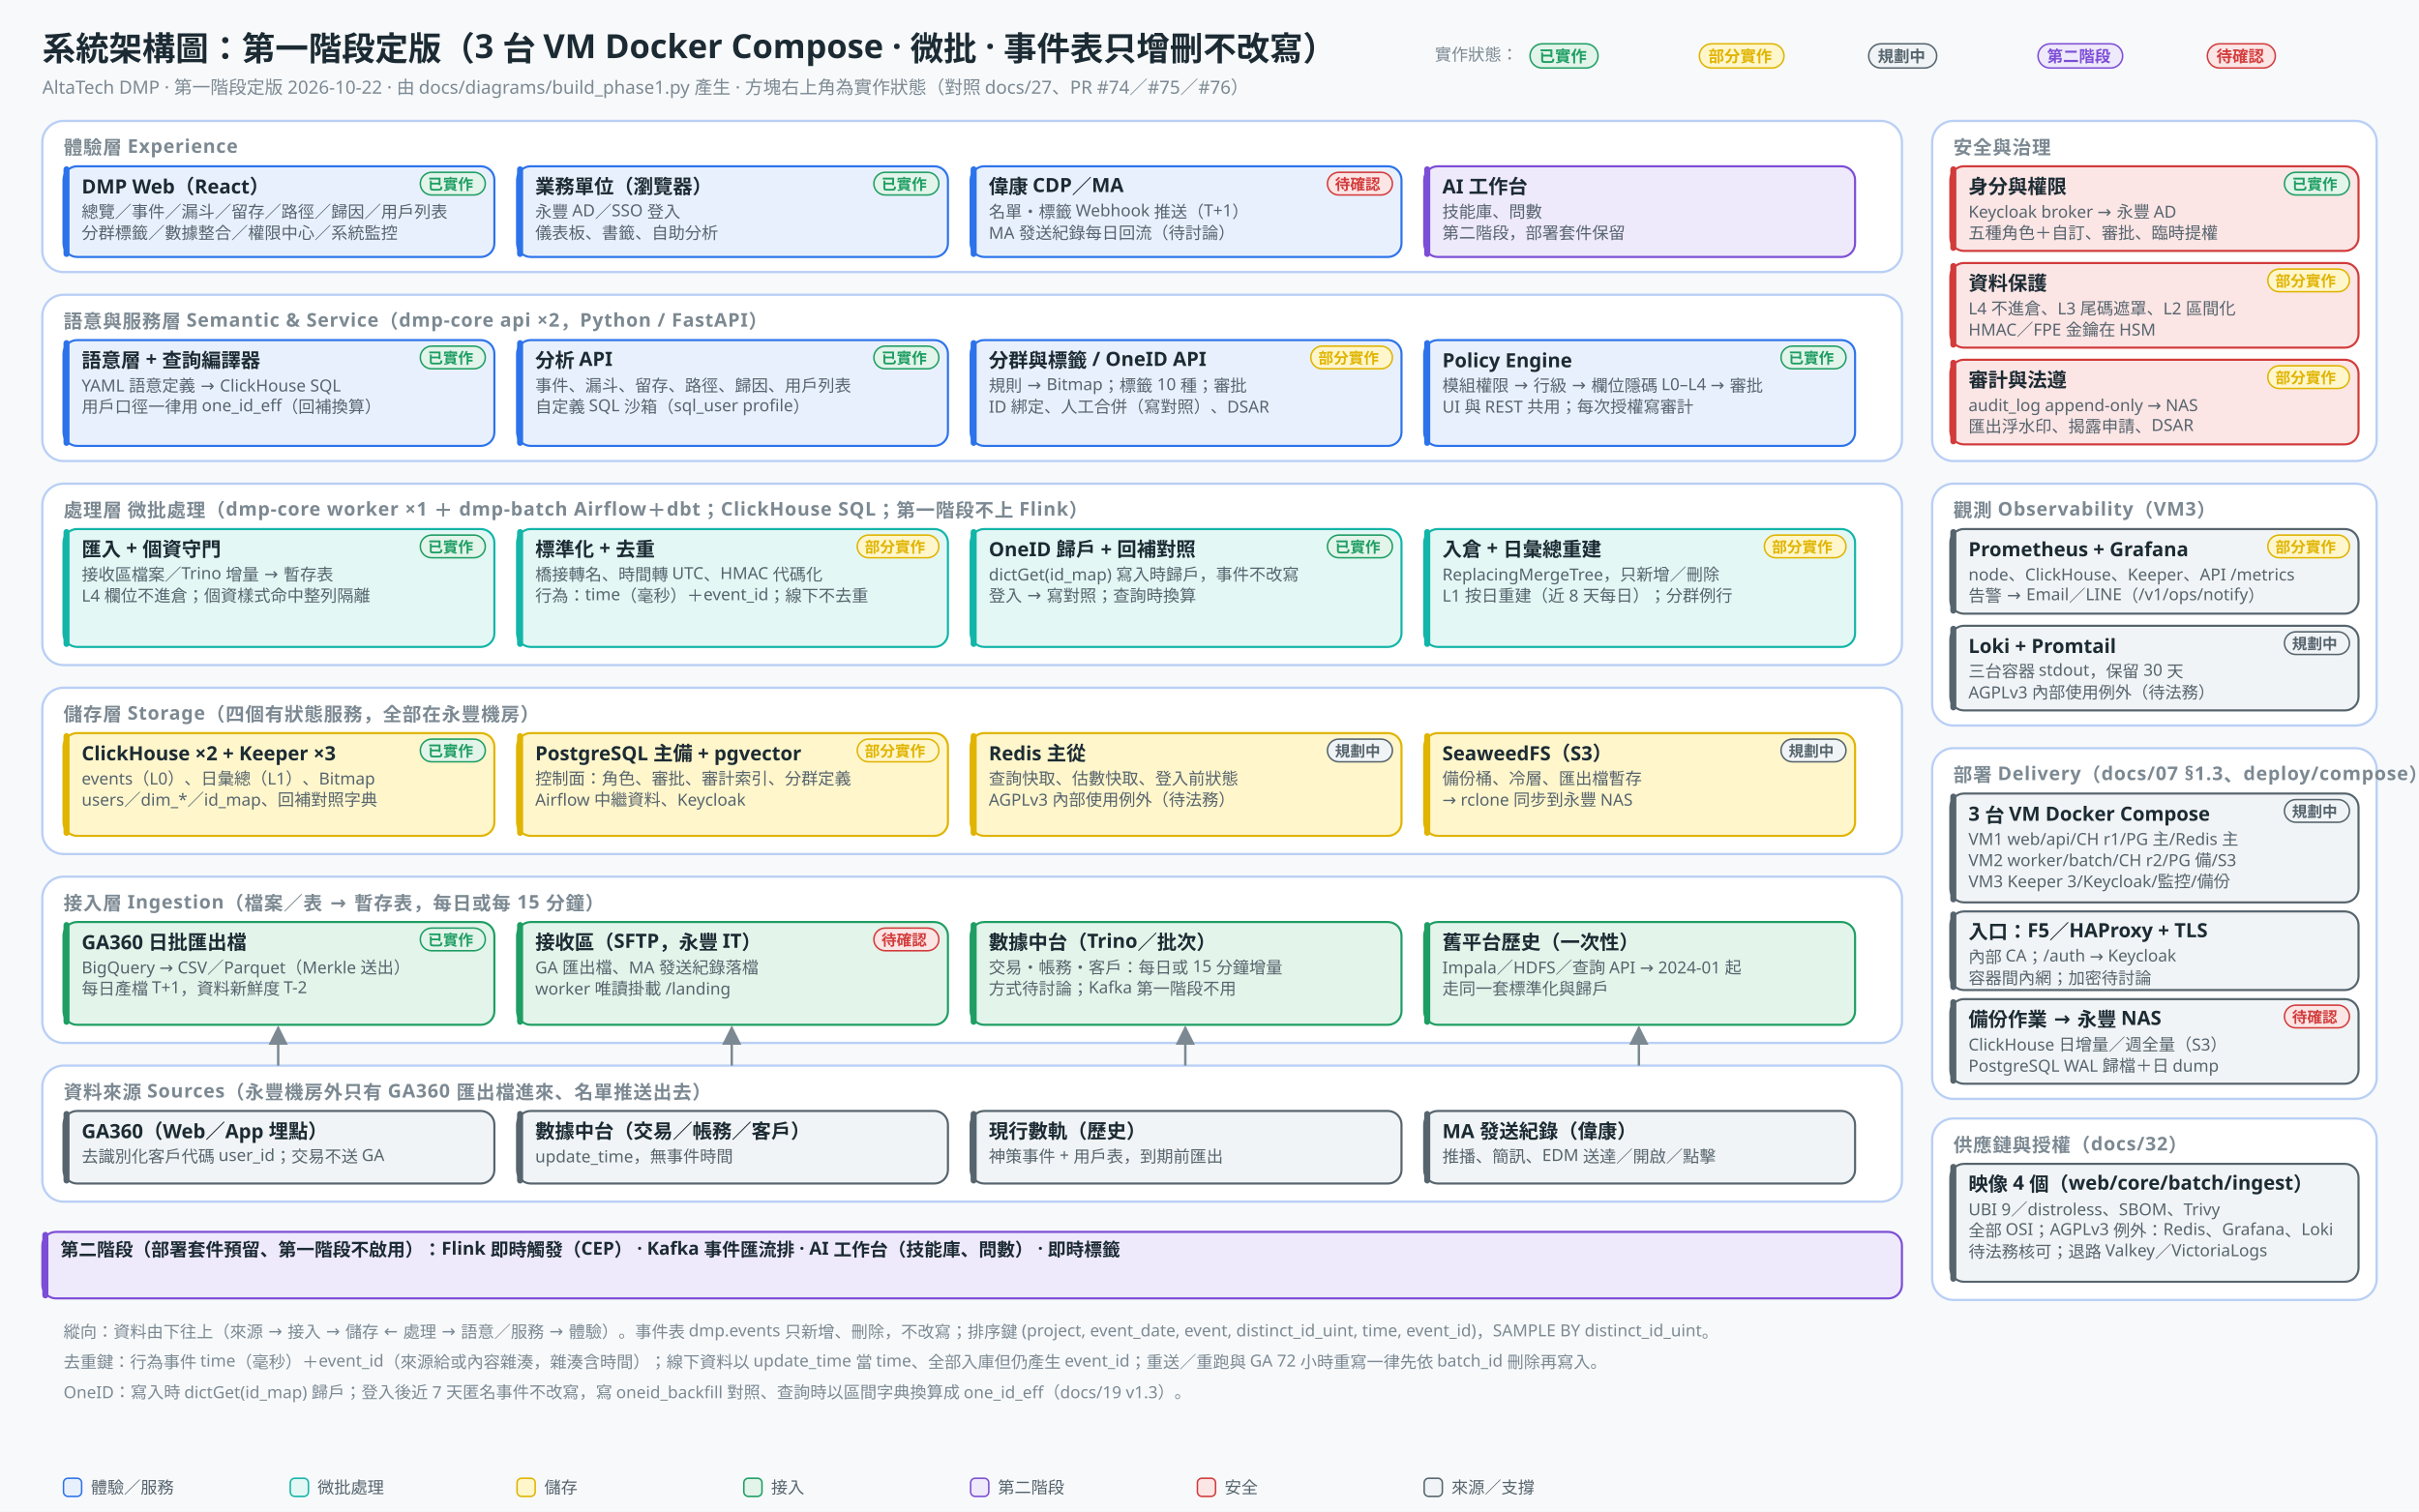
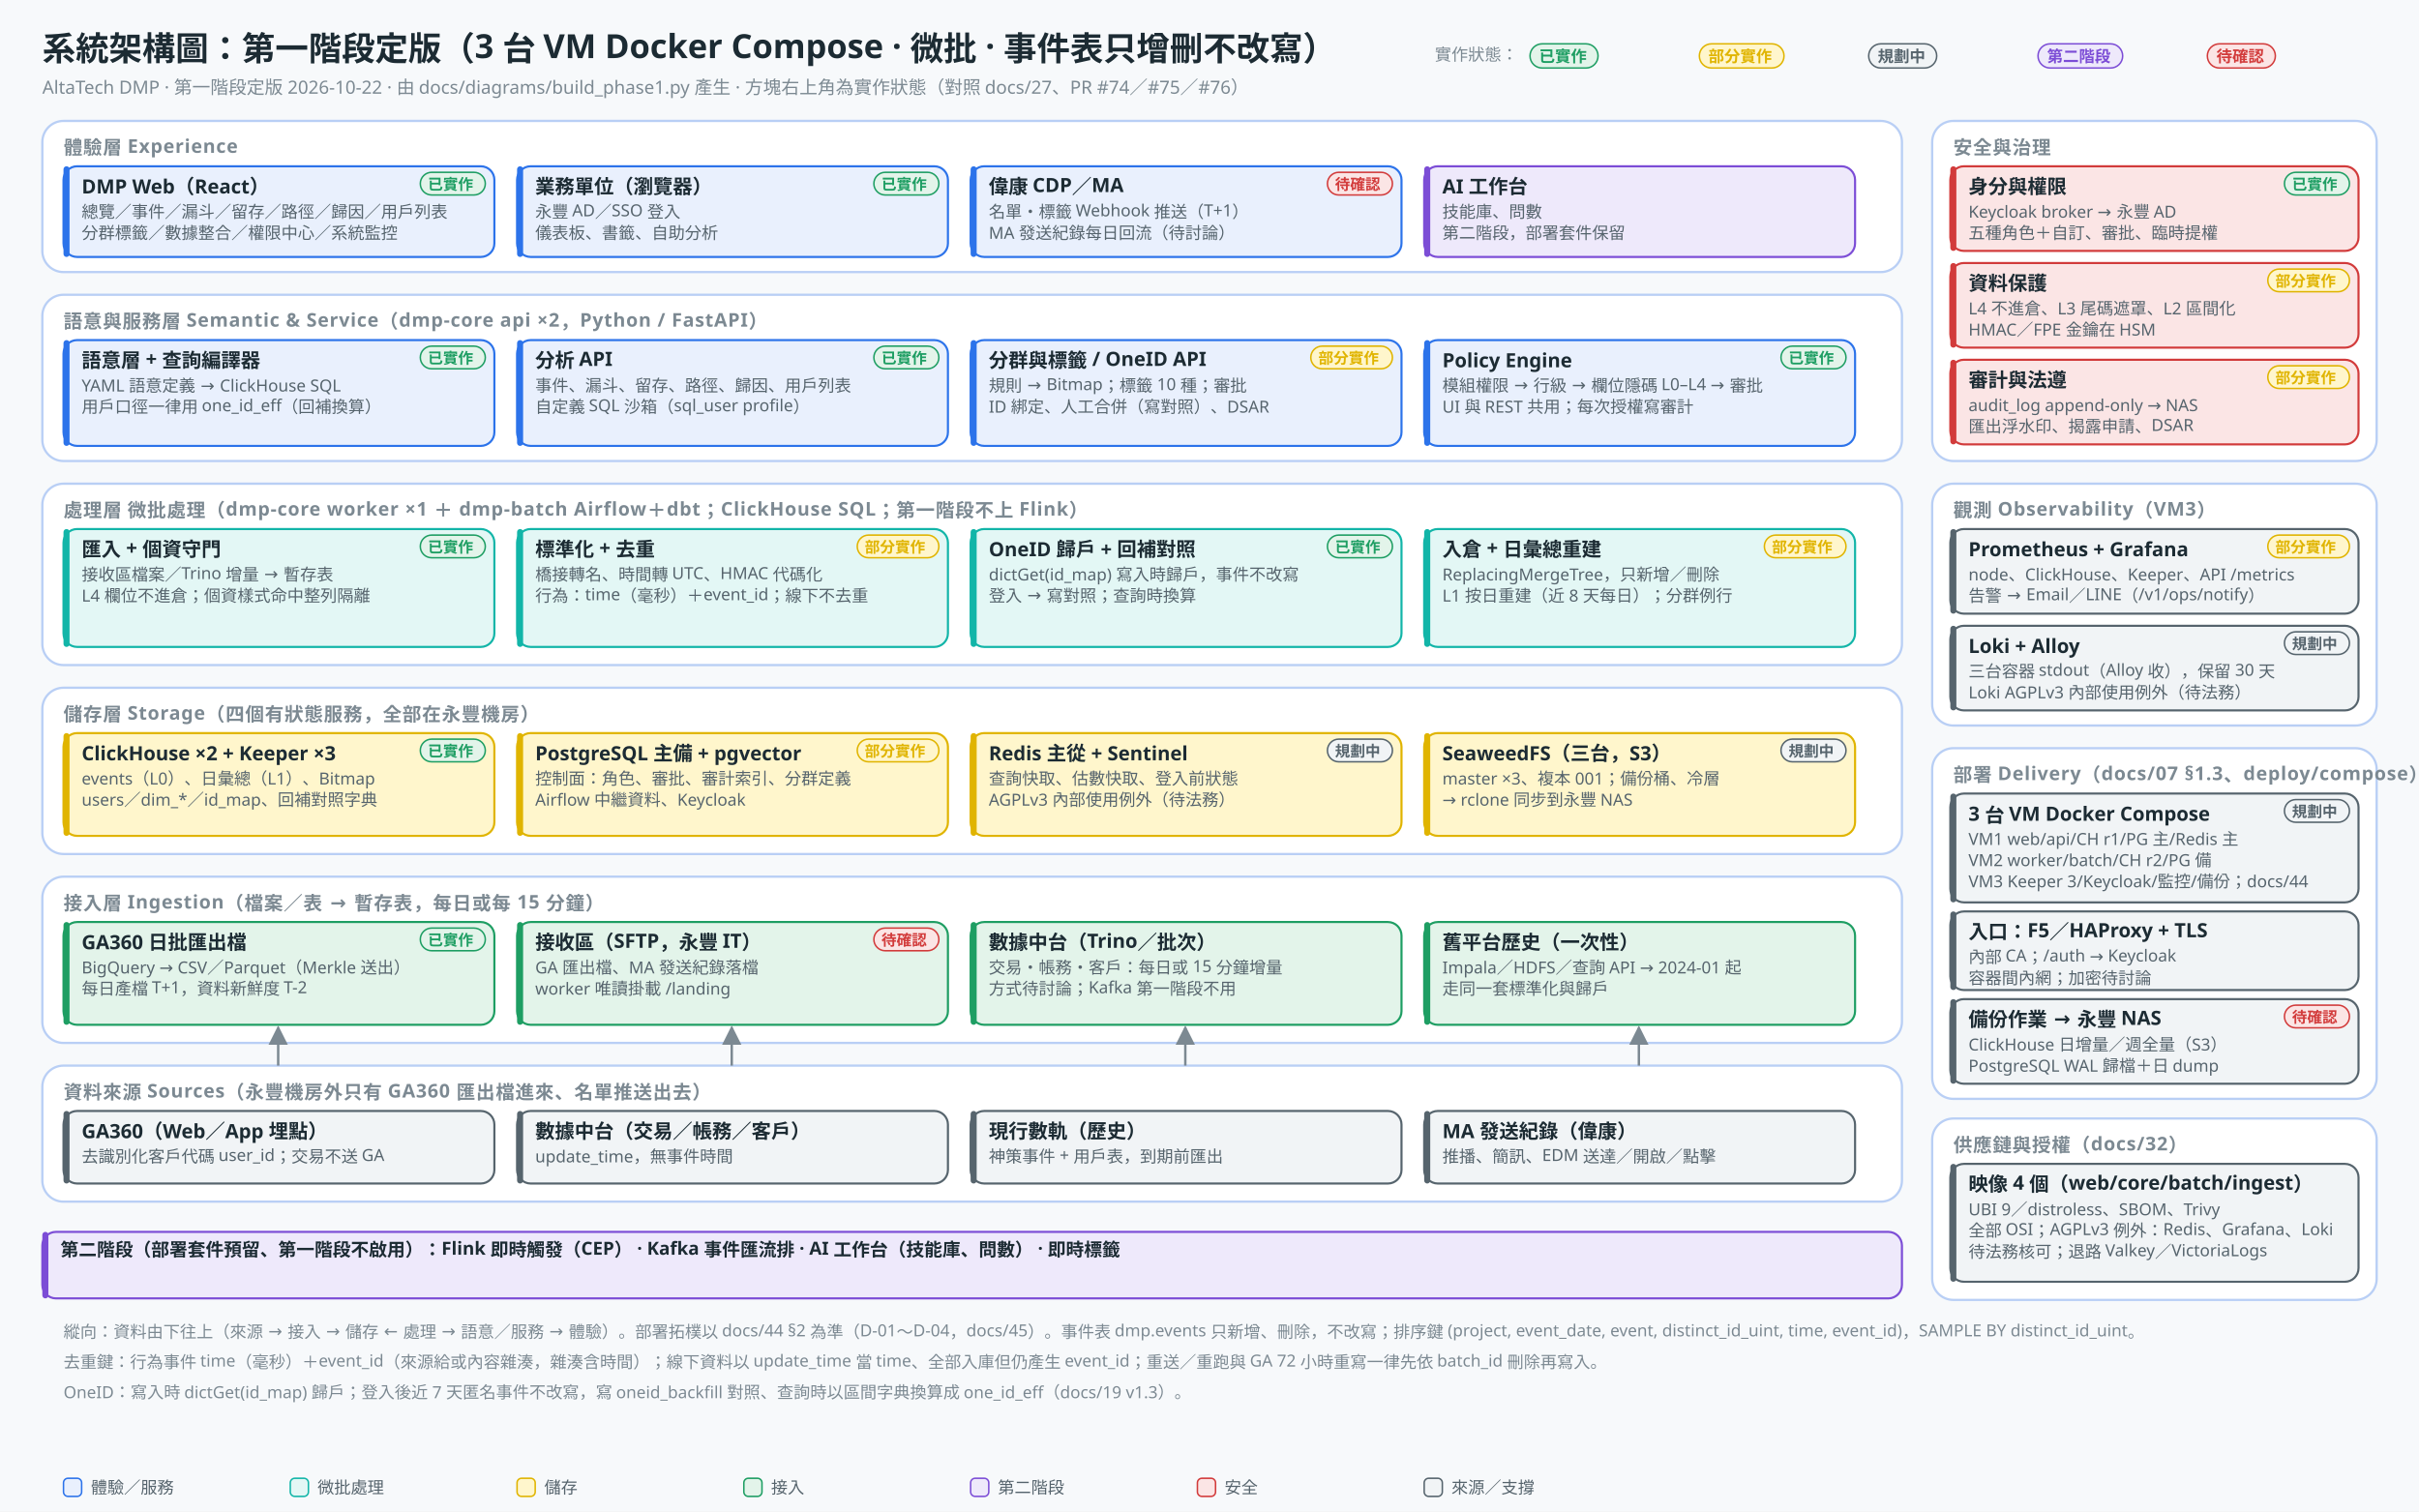
<svg xmlns="http://www.w3.org/2000/svg" viewBox="0 0 1600 1000" width="1600" height="1000">
  <defs>
    <marker id="ah" markerWidth="8" markerHeight="8" refX="7" refY="4" orient="auto">
      <path d="M0,0 L8,4 L0,8 z" fill="#7C8992" />
    </marker>
  </defs>
  <rect width="1600" height="1000" fill="#F7F9FB" />
  <text x="28" y="40" font-family="'Plus Jakarta Sans','Noto Sans TC','PingFang TC','Microsoft JhengHei',sans-serif" font-size="22" font-weight="800" fill="#1C2B33">系統架構圖：第一階段定版（3 台 VM Docker Compose · 微批 · 事件表只增刪不改寫）</text>
  <text x="1004" y="40" font-family="'Plus Jakarta Sans','Noto Sans TC','PingFang TC','Microsoft JhengHei',sans-serif" font-size="11" fill="#7C8992" text-anchor="end">實作狀態：</text>
  <rect x="1012" y="29" width="45" height="16" rx="8" fill="#E3F4EA" stroke="#1E9E63" />
  <text x="1018" y="41" font-family="'Plus Jakarta Sans','Noto Sans TC','PingFang TC','Microsoft JhengHei',sans-serif" font-size="10.5" font-weight="700" fill="#1E9E63">已實作</text>
  <rect x="1124" y="29" width="56" height="16" rx="8" fill="#FFF6CC" stroke="#E0B400" />
  <text x="1130" y="41" font-family="'Plus Jakarta Sans','Noto Sans TC','PingFang TC','Microsoft JhengHei',sans-serif" font-size="10.5" font-weight="700" fill="#E0B400">部分實作</text>
  <rect x="1236" y="29" width="45" height="16" rx="8" fill="#F1F4F6" stroke="#56646D" />
  <text x="1242" y="41" font-family="'Plus Jakarta Sans','Noto Sans TC','PingFang TC','Microsoft JhengHei',sans-serif" font-size="10.5" font-weight="700" fill="#56646D">規劃中</text>
  <rect x="1348" y="29" width="56" height="16" rx="8" fill="#EEE9FB" stroke="#7C4DD6" />
  <text x="1354" y="41" font-family="'Plus Jakarta Sans','Noto Sans TC','PingFang TC','Microsoft JhengHei',sans-serif" font-size="10.5" font-weight="700" fill="#7C4DD6">第二階段</text>
  <rect x="1460" y="29" width="45" height="16" rx="8" fill="#FBE5E5" stroke="#D23B3B" />
  <text x="1466" y="41" font-family="'Plus Jakarta Sans','Noto Sans TC','PingFang TC','Microsoft JhengHei',sans-serif" font-size="10.5" font-weight="700" fill="#D23B3B">待確認</text>
  <text x="28" y="62" font-family="'Plus Jakarta Sans','Noto Sans TC','PingFang TC','Microsoft JhengHei',sans-serif" font-size="12" fill="#7C8992">AltaTech DMP · 第一階段定版 2026-10-22 · 由 docs/diagrams/build_phase1.py 產生 · 方塊右上角為實作狀態（對照 docs/27、PR #74／#75／#76）</text>
  <rect x="28" y="80" width="1230" height="100" rx="14" fill="#FFFFFF" stroke="#B9CFF5" stroke-width="1.5" />
  <text x="42" y="102" font-family="'Plus Jakarta Sans','Noto Sans TC','PingFang TC','Microsoft JhengHei',sans-serif" font-size="12.5" font-weight="800" fill="#7C8992" letter-spacing=".5">體驗層  Experience</text>
  <rect x="42" y="110" width="285" height="60" rx="9" fill="#E9F0FD" stroke="#2C73EA" stroke-width="1.4" />
  <rect x="42" y="110" width="4" height="60" rx="2" fill="#2C73EA" />
  <text x="54" y="128" font-family="'Plus Jakarta Sans','Noto Sans TC','PingFang TC','Microsoft JhengHei',sans-serif" font-size="13" font-weight="700" fill="#1C2B33">DMP Web（React）</text>
  <text x="54" y="144" font-family="'Plus Jakarta Sans','Noto Sans TC','PingFang TC','Microsoft JhengHei',sans-serif" font-size="11" fill="#56646D">總覽／事件／漏斗／留存／路徑／歸因／用戶列表</text>
  <text x="54" y="158" font-family="'Plus Jakarta Sans','Noto Sans TC','PingFang TC','Microsoft JhengHei',sans-serif" font-size="11" fill="#56646D">分群標籤／數據整合／權限中心／系統監控</text>
  <rect x="278" y="114" width="43" height="15" rx="7.5" fill="#E3F4EA" stroke="#1E9E63" stroke-width="1" />
  <text x="283" y="125.5" font-family="'Plus Jakarta Sans','Noto Sans TC','PingFang TC','Microsoft JhengHei',sans-serif" font-size="10" font-weight="700" fill="#1E9E63">已實作</text>
  <rect x="342" y="110" width="285" height="60" rx="9" fill="#E9F0FD" stroke="#2C73EA" stroke-width="1.4" />
  <rect x="342" y="110" width="4" height="60" rx="2" fill="#2C73EA" />
  <text x="354" y="128" font-family="'Plus Jakarta Sans','Noto Sans TC','PingFang TC','Microsoft JhengHei',sans-serif" font-size="13" font-weight="700" fill="#1C2B33">業務單位（瀏覽器）</text>
  <text x="354" y="144" font-family="'Plus Jakarta Sans','Noto Sans TC','PingFang TC','Microsoft JhengHei',sans-serif" font-size="11" fill="#56646D">永豐 AD／SSO 登入</text>
  <text x="354" y="158" font-family="'Plus Jakarta Sans','Noto Sans TC','PingFang TC','Microsoft JhengHei',sans-serif" font-size="11" fill="#56646D">儀表板、書籤、自助分析</text>
  <rect x="578" y="114" width="43" height="15" rx="7.5" fill="#E3F4EA" stroke="#1E9E63" stroke-width="1" />
  <text x="583" y="125.5" font-family="'Plus Jakarta Sans','Noto Sans TC','PingFang TC','Microsoft JhengHei',sans-serif" font-size="10" font-weight="700" fill="#1E9E63">已實作</text>
  <rect x="642" y="110" width="285" height="60" rx="9" fill="#E9F0FD" stroke="#2C73EA" stroke-width="1.4" />
  <rect x="642" y="110" width="4" height="60" rx="2" fill="#2C73EA" />
  <text x="654" y="128" font-family="'Plus Jakarta Sans','Noto Sans TC','PingFang TC','Microsoft JhengHei',sans-serif" font-size="13" font-weight="700" fill="#1C2B33">偉康 CDP／MA</text>
  <text x="654" y="144" font-family="'Plus Jakarta Sans','Noto Sans TC','PingFang TC','Microsoft JhengHei',sans-serif" font-size="11" fill="#56646D">名單・標籤 Webhook 推送（T+1）</text>
  <text x="654" y="158" font-family="'Plus Jakarta Sans','Noto Sans TC','PingFang TC','Microsoft JhengHei',sans-serif" font-size="11" fill="#56646D">MA 發送紀錄每日回流（待討論）</text>
  <rect x="878" y="114" width="43" height="15" rx="7.5" fill="#FBE5E5" stroke="#D23B3B" stroke-width="1" />
  <text x="883" y="125.5" font-family="'Plus Jakarta Sans','Noto Sans TC','PingFang TC','Microsoft JhengHei',sans-serif" font-size="10" font-weight="700" fill="#D23B3B">待確認</text>
  <rect x="942" y="110" width="285" height="60" rx="9" fill="#EEE9FB" stroke="#7C4DD6" stroke-width="1.4" />
  <rect x="942" y="110" width="4" height="60" rx="2" fill="#7C4DD6" />
  <text x="954" y="128" font-family="'Plus Jakarta Sans','Noto Sans TC','PingFang TC','Microsoft JhengHei',sans-serif" font-size="13" font-weight="700" fill="#1C2B33">AI 工作台</text>
  <text x="954" y="144" font-family="'Plus Jakarta Sans','Noto Sans TC','PingFang TC','Microsoft JhengHei',sans-serif" font-size="11" fill="#56646D">技能庫、問數</text>
  <text x="954" y="158" font-family="'Plus Jakarta Sans','Noto Sans TC','PingFang TC','Microsoft JhengHei',sans-serif" font-size="11" fill="#56646D">第二階段，部署套件保留</text>
  <rect x="28" y="195" width="1230" height="110" rx="14" fill="#FFFFFF" stroke="#B9CFF5" stroke-width="1.5" />
  <text x="42" y="217" font-family="'Plus Jakarta Sans','Noto Sans TC','PingFang TC','Microsoft JhengHei',sans-serif" font-size="12.5" font-weight="800" fill="#7C8992" letter-spacing=".5">語意與服務層  Semantic &amp; Service（dmp-core api ×2，Python / FastAPI）</text>
  <rect x="42" y="225" width="285" height="70" rx="9" fill="#E9F0FD" stroke="#2C73EA" stroke-width="1.4" />
  <rect x="42" y="225" width="4" height="70" rx="2" fill="#2C73EA" />
  <text x="54" y="243" font-family="'Plus Jakarta Sans','Noto Sans TC','PingFang TC','Microsoft JhengHei',sans-serif" font-size="13" font-weight="700" fill="#1C2B33">語意層 + 查詢編譯器</text>
  <text x="54" y="259" font-family="'Plus Jakarta Sans','Noto Sans TC','PingFang TC','Microsoft JhengHei',sans-serif" font-size="11" fill="#56646D">YAML 語意定義 → ClickHouse SQL</text>
  <text x="54" y="273" font-family="'Plus Jakarta Sans','Noto Sans TC','PingFang TC','Microsoft JhengHei',sans-serif" font-size="11" fill="#56646D">用戶口徑一律用 one_id_eff（回補換算）</text>
  <rect x="278" y="229" width="43" height="15" rx="7.5" fill="#E3F4EA" stroke="#1E9E63" stroke-width="1" />
  <text x="283" y="240.5" font-family="'Plus Jakarta Sans','Noto Sans TC','PingFang TC','Microsoft JhengHei',sans-serif" font-size="10" font-weight="700" fill="#1E9E63">已實作</text>
  <rect x="342" y="225" width="285" height="70" rx="9" fill="#E9F0FD" stroke="#2C73EA" stroke-width="1.4" />
  <rect x="342" y="225" width="4" height="70" rx="2" fill="#2C73EA" />
  <text x="354" y="243" font-family="'Plus Jakarta Sans','Noto Sans TC','PingFang TC','Microsoft JhengHei',sans-serif" font-size="13" font-weight="700" fill="#1C2B33">分析 API</text>
  <text x="354" y="259" font-family="'Plus Jakarta Sans','Noto Sans TC','PingFang TC','Microsoft JhengHei',sans-serif" font-size="11" fill="#56646D">事件、漏斗、留存、路徑、歸因、用戶列表</text>
  <text x="354" y="273" font-family="'Plus Jakarta Sans','Noto Sans TC','PingFang TC','Microsoft JhengHei',sans-serif" font-size="11" fill="#56646D">自定義 SQL 沙箱（sql_user profile）</text>
  <rect x="578" y="229" width="43" height="15" rx="7.5" fill="#E3F4EA" stroke="#1E9E63" stroke-width="1" />
  <text x="583" y="240.5" font-family="'Plus Jakarta Sans','Noto Sans TC','PingFang TC','Microsoft JhengHei',sans-serif" font-size="10" font-weight="700" fill="#1E9E63">已實作</text>
  <rect x="642" y="225" width="285" height="70" rx="9" fill="#E9F0FD" stroke="#2C73EA" stroke-width="1.4" />
  <rect x="642" y="225" width="4" height="70" rx="2" fill="#2C73EA" />
  <text x="654" y="243" font-family="'Plus Jakarta Sans','Noto Sans TC','PingFang TC','Microsoft JhengHei',sans-serif" font-size="13" font-weight="700" fill="#1C2B33">分群與標籤 / OneID API</text>
  <text x="654" y="259" font-family="'Plus Jakarta Sans','Noto Sans TC','PingFang TC','Microsoft JhengHei',sans-serif" font-size="11" fill="#56646D">規則 → Bitmap；標籤 10 種；審批</text>
  <text x="654" y="273" font-family="'Plus Jakarta Sans','Noto Sans TC','PingFang TC','Microsoft JhengHei',sans-serif" font-size="11" fill="#56646D">ID 綁定、人工合併（寫對照）、DSAR</text>
  <rect x="867" y="229" width="54" height="15" rx="7.5" fill="#FFF6CC" stroke="#E0B400" stroke-width="1" />
  <text x="872" y="240.5" font-family="'Plus Jakarta Sans','Noto Sans TC','PingFang TC','Microsoft JhengHei',sans-serif" font-size="10" font-weight="700" fill="#E0B400">部分實作</text>
  <rect x="942" y="225" width="285" height="70" rx="9" fill="#E9F0FD" stroke="#2C73EA" stroke-width="1.4" />
  <rect x="942" y="225" width="4" height="70" rx="2" fill="#2C73EA" />
  <text x="954" y="243" font-family="'Plus Jakarta Sans','Noto Sans TC','PingFang TC','Microsoft JhengHei',sans-serif" font-size="13" font-weight="700" fill="#1C2B33">Policy Engine</text>
  <text x="954" y="259" font-family="'Plus Jakarta Sans','Noto Sans TC','PingFang TC','Microsoft JhengHei',sans-serif" font-size="11" fill="#56646D">模組權限 → 行級 → 欄位隱碼 L0–L4 → 審批</text>
  <text x="954" y="273" font-family="'Plus Jakarta Sans','Noto Sans TC','PingFang TC','Microsoft JhengHei',sans-serif" font-size="11" fill="#56646D">UI 與 REST 共用；每次授權寫審計</text>
  <rect x="1178" y="229" width="43" height="15" rx="7.5" fill="#E3F4EA" stroke="#1E9E63" stroke-width="1" />
  <text x="1183" y="240.5" font-family="'Plus Jakarta Sans','Noto Sans TC','PingFang TC','Microsoft JhengHei',sans-serif" font-size="10" font-weight="700" fill="#1E9E63">已實作</text>
  <rect x="28" y="320" width="1230" height="120" rx="14" fill="#FFFFFF" stroke="#B9CFF5" stroke-width="1.5" />
  <text x="42" y="342" font-family="'Plus Jakarta Sans','Noto Sans TC','PingFang TC','Microsoft JhengHei',sans-serif" font-size="12.5" font-weight="800" fill="#7C8992" letter-spacing=".5">處理層  微批處理（dmp-core worker ×1 ＋ dmp-batch Airflow＋dbt；ClickHouse SQL；第一階段不上 Flink）</text>
  <rect x="42" y="350" width="285" height="78" rx="9" fill="#E3F7F5" stroke="#12B5A8" stroke-width="1.4" />
  <rect x="42" y="350" width="4" height="78" rx="2" fill="#12B5A8" />
  <text x="54" y="368" font-family="'Plus Jakarta Sans','Noto Sans TC','PingFang TC','Microsoft JhengHei',sans-serif" font-size="13" font-weight="700" fill="#1C2B33">匯入 + 個資守門</text>
  <text x="54" y="384" font-family="'Plus Jakarta Sans','Noto Sans TC','PingFang TC','Microsoft JhengHei',sans-serif" font-size="11" fill="#56646D">接收區檔案／Trino 增量 → 暫存表</text>
  <text x="54" y="398" font-family="'Plus Jakarta Sans','Noto Sans TC','PingFang TC','Microsoft JhengHei',sans-serif" font-size="11" fill="#56646D">L4 欄位不進倉；個資樣式命中整列隔離</text>
  <rect x="278" y="354" width="43" height="15" rx="7.5" fill="#E3F4EA" stroke="#1E9E63" stroke-width="1" />
  <text x="283" y="365.5" font-family="'Plus Jakarta Sans','Noto Sans TC','PingFang TC','Microsoft JhengHei',sans-serif" font-size="10" font-weight="700" fill="#1E9E63">已實作</text>
  <rect x="342" y="350" width="285" height="78" rx="9" fill="#E3F7F5" stroke="#12B5A8" stroke-width="1.4" />
  <rect x="342" y="350" width="4" height="78" rx="2" fill="#12B5A8" />
  <text x="354" y="368" font-family="'Plus Jakarta Sans','Noto Sans TC','PingFang TC','Microsoft JhengHei',sans-serif" font-size="13" font-weight="700" fill="#1C2B33">標準化 + 去重</text>
  <text x="354" y="384" font-family="'Plus Jakarta Sans','Noto Sans TC','PingFang TC','Microsoft JhengHei',sans-serif" font-size="11" fill="#56646D">橋接轉名、時間轉 UTC、HMAC 代碼化</text>
  <text x="354" y="398" font-family="'Plus Jakarta Sans','Noto Sans TC','PingFang TC','Microsoft JhengHei',sans-serif" font-size="11" fill="#56646D">行為：time（毫秒）＋event_id；線下不去重</text>
  <rect x="567" y="354" width="54" height="15" rx="7.5" fill="#FFF6CC" stroke="#E0B400" stroke-width="1" />
  <text x="572" y="365.5" font-family="'Plus Jakarta Sans','Noto Sans TC','PingFang TC','Microsoft JhengHei',sans-serif" font-size="10" font-weight="700" fill="#E0B400">部分實作</text>
  <rect x="642" y="350" width="285" height="78" rx="9" fill="#E3F7F5" stroke="#12B5A8" stroke-width="1.4" />
  <rect x="642" y="350" width="4" height="78" rx="2" fill="#12B5A8" />
  <text x="654" y="368" font-family="'Plus Jakarta Sans','Noto Sans TC','PingFang TC','Microsoft JhengHei',sans-serif" font-size="13" font-weight="700" fill="#1C2B33">OneID 歸戶 + 回補對照</text>
  <text x="654" y="384" font-family="'Plus Jakarta Sans','Noto Sans TC','PingFang TC','Microsoft JhengHei',sans-serif" font-size="11" fill="#56646D">dictGet(id_map) 寫入時歸戶，事件不改寫</text>
  <text x="654" y="398" font-family="'Plus Jakarta Sans','Noto Sans TC','PingFang TC','Microsoft JhengHei',sans-serif" font-size="11" fill="#56646D">登入 → 寫對照；查詢時換算</text>
  <rect x="878" y="354" width="43" height="15" rx="7.5" fill="#E3F4EA" stroke="#1E9E63" stroke-width="1" />
  <text x="883" y="365.5" font-family="'Plus Jakarta Sans','Noto Sans TC','PingFang TC','Microsoft JhengHei',sans-serif" font-size="10" font-weight="700" fill="#1E9E63">已實作</text>
  <rect x="942" y="350" width="285" height="78" rx="9" fill="#E3F7F5" stroke="#12B5A8" stroke-width="1.4" />
  <rect x="942" y="350" width="4" height="78" rx="2" fill="#12B5A8" />
  <text x="954" y="368" font-family="'Plus Jakarta Sans','Noto Sans TC','PingFang TC','Microsoft JhengHei',sans-serif" font-size="13" font-weight="700" fill="#1C2B33">入倉 + 日彙總重建</text>
  <text x="954" y="384" font-family="'Plus Jakarta Sans','Noto Sans TC','PingFang TC','Microsoft JhengHei',sans-serif" font-size="11" fill="#56646D">ReplacingMergeTree，只新增／刪除</text>
  <text x="954" y="398" font-family="'Plus Jakarta Sans','Noto Sans TC','PingFang TC','Microsoft JhengHei',sans-serif" font-size="11" fill="#56646D">L1 按日重建（近 8 天每日）；分群例行</text>
  <rect x="1167" y="354" width="54" height="15" rx="7.5" fill="#FFF6CC" stroke="#E0B400" stroke-width="1" />
  <text x="1172" y="365.5" font-family="'Plus Jakarta Sans','Noto Sans TC','PingFang TC','Microsoft JhengHei',sans-serif" font-size="10" font-weight="700" fill="#E0B400">部分實作</text>
  <rect x="28" y="455" width="1230" height="110" rx="14" fill="#FFFFFF" stroke="#B9CFF5" stroke-width="1.5" />
  <text x="42" y="477" font-family="'Plus Jakarta Sans','Noto Sans TC','PingFang TC','Microsoft JhengHei',sans-serif" font-size="12.5" font-weight="800" fill="#7C8992" letter-spacing=".5">儲存層  Storage（四個有狀態服務，全部在永豐機房）</text>
  <rect x="42" y="485" width="285" height="68" rx="9" fill="#FFF6CC" stroke="#E0B400" stroke-width="1.4" />
  <rect x="42" y="485" width="4" height="68" rx="2" fill="#E0B400" />
  <text x="54" y="503" font-family="'Plus Jakarta Sans','Noto Sans TC','PingFang TC','Microsoft JhengHei',sans-serif" font-size="13" font-weight="700" fill="#1C2B33">ClickHouse ×2 + Keeper ×3</text>
  <text x="54" y="519" font-family="'Plus Jakarta Sans','Noto Sans TC','PingFang TC','Microsoft JhengHei',sans-serif" font-size="11" fill="#56646D">events（L0）、日彙總（L1）、Bitmap</text>
  <text x="54" y="533" font-family="'Plus Jakarta Sans','Noto Sans TC','PingFang TC','Microsoft JhengHei',sans-serif" font-size="11" fill="#56646D">users／dim_*／id_map、回補對照字典</text>
  <rect x="278" y="489" width="43" height="15" rx="7.5" fill="#E3F4EA" stroke="#1E9E63" stroke-width="1" />
  <text x="283" y="500.5" font-family="'Plus Jakarta Sans','Noto Sans TC','PingFang TC','Microsoft JhengHei',sans-serif" font-size="10" font-weight="700" fill="#1E9E63">已實作</text>
  <rect x="342" y="485" width="285" height="68" rx="9" fill="#FFF6CC" stroke="#E0B400" stroke-width="1.4" />
  <rect x="342" y="485" width="4" height="68" rx="2" fill="#E0B400" />
  <text x="354" y="503" font-family="'Plus Jakarta Sans','Noto Sans TC','PingFang TC','Microsoft JhengHei',sans-serif" font-size="13" font-weight="700" fill="#1C2B33">PostgreSQL 主備 + pgvector</text>
  <text x="354" y="519" font-family="'Plus Jakarta Sans','Noto Sans TC','PingFang TC','Microsoft JhengHei',sans-serif" font-size="11" fill="#56646D">控制面：角色、審批、審計索引、分群定義</text>
  <text x="354" y="533" font-family="'Plus Jakarta Sans','Noto Sans TC','PingFang TC','Microsoft JhengHei',sans-serif" font-size="11" fill="#56646D">Airflow 中繼資料、Keycloak</text>
  <rect x="567" y="489" width="54" height="15" rx="7.5" fill="#FFF6CC" stroke="#E0B400" stroke-width="1" />
  <text x="572" y="500.5" font-family="'Plus Jakarta Sans','Noto Sans TC','PingFang TC','Microsoft JhengHei',sans-serif" font-size="10" font-weight="700" fill="#E0B400">部分實作</text>
  <rect x="642" y="485" width="285" height="68" rx="9" fill="#FFF6CC" stroke="#E0B400" stroke-width="1.4" />
  <rect x="642" y="485" width="4" height="68" rx="2" fill="#E0B400" />
-   <text x="654" y="503" font-family="'Plus Jakarta Sans','Noto Sans TC','PingFang TC','Microsoft JhengHei',sans-serif" font-size="13" font-weight="700" fill="#1C2B33">Redis 主從</text>
+   <text x="654" y="503" font-family="'Plus Jakarta Sans','Noto Sans TC','PingFang TC','Microsoft JhengHei',sans-serif" font-size="13" font-weight="700" fill="#1C2B33">Redis 主從 + Sentinel</text>
  <text x="654" y="519" font-family="'Plus Jakarta Sans','Noto Sans TC','PingFang TC','Microsoft JhengHei',sans-serif" font-size="11" fill="#56646D">查詢快取、估數快取、登入前狀態</text>
  <text x="654" y="533" font-family="'Plus Jakarta Sans','Noto Sans TC','PingFang TC','Microsoft JhengHei',sans-serif" font-size="11" fill="#56646D">AGPLv3 內部使用例外（待法務）</text>
  <rect x="878" y="489" width="43" height="15" rx="7.5" fill="#F1F4F6" stroke="#56646D" stroke-width="1" />
  <text x="883" y="500.5" font-family="'Plus Jakarta Sans','Noto Sans TC','PingFang TC','Microsoft JhengHei',sans-serif" font-size="10" font-weight="700" fill="#56646D">規劃中</text>
  <rect x="942" y="485" width="285" height="68" rx="9" fill="#FFF6CC" stroke="#E0B400" stroke-width="1.4" />
  <rect x="942" y="485" width="4" height="68" rx="2" fill="#E0B400" />
-   <text x="954" y="503" font-family="'Plus Jakarta Sans','Noto Sans TC','PingFang TC','Microsoft JhengHei',sans-serif" font-size="13" font-weight="700" fill="#1C2B33">SeaweedFS（S3）</text>
-   <text x="954" y="519" font-family="'Plus Jakarta Sans','Noto Sans TC','PingFang TC','Microsoft JhengHei',sans-serif" font-size="11" fill="#56646D">備份桶、冷層、匯出檔暫存</text>
+   <text x="954" y="503" font-family="'Plus Jakarta Sans','Noto Sans TC','PingFang TC','Microsoft JhengHei',sans-serif" font-size="13" font-weight="700" fill="#1C2B33">SeaweedFS（三台，S3）</text>
+   <text x="954" y="519" font-family="'Plus Jakarta Sans','Noto Sans TC','PingFang TC','Microsoft JhengHei',sans-serif" font-size="11" fill="#56646D">master ×3、複本 001；備份桶、冷層</text>
  <text x="954" y="533" font-family="'Plus Jakarta Sans','Noto Sans TC','PingFang TC','Microsoft JhengHei',sans-serif" font-size="11" fill="#56646D">→ rclone 同步到永豐 NAS</text>
  <rect x="1178" y="489" width="43" height="15" rx="7.5" fill="#F1F4F6" stroke="#56646D" stroke-width="1" />
  <text x="1183" y="500.5" font-family="'Plus Jakarta Sans','Noto Sans TC','PingFang TC','Microsoft JhengHei',sans-serif" font-size="10" font-weight="700" fill="#56646D">規劃中</text>
  <rect x="28" y="580" width="1230" height="110" rx="14" fill="#FFFFFF" stroke="#B9CFF5" stroke-width="1.5" />
  <text x="42" y="602" font-family="'Plus Jakarta Sans','Noto Sans TC','PingFang TC','Microsoft JhengHei',sans-serif" font-size="12.5" font-weight="800" fill="#7C8992" letter-spacing=".5">接入層  Ingestion（檔案／表 → 暫存表，每日或每 15 分鐘）</text>
  <rect x="42" y="610" width="285" height="68" rx="9" fill="#E3F4EA" stroke="#1E9E63" stroke-width="1.4" />
  <rect x="42" y="610" width="4" height="68" rx="2" fill="#1E9E63" />
  <text x="54" y="628" font-family="'Plus Jakarta Sans','Noto Sans TC','PingFang TC','Microsoft JhengHei',sans-serif" font-size="13" font-weight="700" fill="#1C2B33">GA360 日批匯出檔</text>
  <text x="54" y="644" font-family="'Plus Jakarta Sans','Noto Sans TC','PingFang TC','Microsoft JhengHei',sans-serif" font-size="11" fill="#56646D">BigQuery → CSV／Parquet（Merkle 送出）</text>
  <text x="54" y="658" font-family="'Plus Jakarta Sans','Noto Sans TC','PingFang TC','Microsoft JhengHei',sans-serif" font-size="11" fill="#56646D">每日產檔 T+1，資料新鮮度 T-2</text>
  <rect x="278" y="614" width="43" height="15" rx="7.5" fill="#E3F4EA" stroke="#1E9E63" stroke-width="1" />
  <text x="283" y="625.5" font-family="'Plus Jakarta Sans','Noto Sans TC','PingFang TC','Microsoft JhengHei',sans-serif" font-size="10" font-weight="700" fill="#1E9E63">已實作</text>
  <rect x="342" y="610" width="285" height="68" rx="9" fill="#E3F4EA" stroke="#1E9E63" stroke-width="1.4" />
  <rect x="342" y="610" width="4" height="68" rx="2" fill="#1E9E63" />
  <text x="354" y="628" font-family="'Plus Jakarta Sans','Noto Sans TC','PingFang TC','Microsoft JhengHei',sans-serif" font-size="13" font-weight="700" fill="#1C2B33">接收區（SFTP，永豐 IT）</text>
  <text x="354" y="644" font-family="'Plus Jakarta Sans','Noto Sans TC','PingFang TC','Microsoft JhengHei',sans-serif" font-size="11" fill="#56646D">GA 匯出檔、MA 發送紀錄落檔</text>
  <text x="354" y="658" font-family="'Plus Jakarta Sans','Noto Sans TC','PingFang TC','Microsoft JhengHei',sans-serif" font-size="11" fill="#56646D">worker 唯讀掛載 /landing</text>
  <rect x="578" y="614" width="43" height="15" rx="7.5" fill="#FBE5E5" stroke="#D23B3B" stroke-width="1" />
  <text x="583" y="625.5" font-family="'Plus Jakarta Sans','Noto Sans TC','PingFang TC','Microsoft JhengHei',sans-serif" font-size="10" font-weight="700" fill="#D23B3B">待確認</text>
  <rect x="642" y="610" width="285" height="68" rx="9" fill="#E3F4EA" stroke="#1E9E63" stroke-width="1.4" />
  <rect x="642" y="610" width="4" height="68" rx="2" fill="#1E9E63" />
  <text x="654" y="628" font-family="'Plus Jakarta Sans','Noto Sans TC','PingFang TC','Microsoft JhengHei',sans-serif" font-size="13" font-weight="700" fill="#1C2B33">數據中台（Trino／批次）</text>
  <text x="654" y="644" font-family="'Plus Jakarta Sans','Noto Sans TC','PingFang TC','Microsoft JhengHei',sans-serif" font-size="11" fill="#56646D">交易・帳務・客戶：每日或 15 分鐘增量</text>
  <text x="654" y="658" font-family="'Plus Jakarta Sans','Noto Sans TC','PingFang TC','Microsoft JhengHei',sans-serif" font-size="11" fill="#56646D">方式待討論；Kafka 第一階段不用</text>
  <rect x="942" y="610" width="285" height="68" rx="9" fill="#E3F4EA" stroke="#1E9E63" stroke-width="1.4" />
  <rect x="942" y="610" width="4" height="68" rx="2" fill="#1E9E63" />
  <text x="954" y="628" font-family="'Plus Jakarta Sans','Noto Sans TC','PingFang TC','Microsoft JhengHei',sans-serif" font-size="13" font-weight="700" fill="#1C2B33">舊平台歷史（一次性）</text>
  <text x="954" y="644" font-family="'Plus Jakarta Sans','Noto Sans TC','PingFang TC','Microsoft JhengHei',sans-serif" font-size="11" fill="#56646D">Impala／HDFS／查詢 API → 2024-01 起</text>
  <text x="954" y="658" font-family="'Plus Jakarta Sans','Noto Sans TC','PingFang TC','Microsoft JhengHei',sans-serif" font-size="11" fill="#56646D">走同一套標準化與歸戶</text>
  <rect x="28" y="705" width="1230" height="90" rx="14" fill="#FFFFFF" stroke="#B9CFF5" stroke-width="1.5" />
  <text x="42" y="727" font-family="'Plus Jakarta Sans','Noto Sans TC','PingFang TC','Microsoft JhengHei',sans-serif" font-size="12.5" font-weight="800" fill="#7C8992" letter-spacing=".5">資料來源  Sources（永豐機房外只有 GA360 匯出檔進來、名單推送出去）</text>
  <rect x="42" y="735" width="285" height="48" rx="9" fill="#F1F4F6" stroke="#56646D" stroke-width="1.4" />
  <rect x="42" y="735" width="4" height="48" rx="2" fill="#56646D" />
  <text x="54" y="753" font-family="'Plus Jakarta Sans','Noto Sans TC','PingFang TC','Microsoft JhengHei',sans-serif" font-size="13" font-weight="700" fill="#1C2B33">GA360（Web／App 埋點）</text>
  <text x="54" y="769" font-family="'Plus Jakarta Sans','Noto Sans TC','PingFang TC','Microsoft JhengHei',sans-serif" font-size="11" fill="#56646D">去識別化客戶代碼 user_id；交易不送 GA</text>
  <rect x="342" y="735" width="285" height="48" rx="9" fill="#F1F4F6" stroke="#56646D" stroke-width="1.4" />
  <rect x="342" y="735" width="4" height="48" rx="2" fill="#56646D" />
  <text x="354" y="753" font-family="'Plus Jakarta Sans','Noto Sans TC','PingFang TC','Microsoft JhengHei',sans-serif" font-size="13" font-weight="700" fill="#1C2B33">數據中台（交易／帳務／客戶）</text>
  <text x="354" y="769" font-family="'Plus Jakarta Sans','Noto Sans TC','PingFang TC','Microsoft JhengHei',sans-serif" font-size="11" fill="#56646D">update_time，無事件時間</text>
  <rect x="642" y="735" width="285" height="48" rx="9" fill="#F1F4F6" stroke="#56646D" stroke-width="1.4" />
  <rect x="642" y="735" width="4" height="48" rx="2" fill="#56646D" />
  <text x="654" y="753" font-family="'Plus Jakarta Sans','Noto Sans TC','PingFang TC','Microsoft JhengHei',sans-serif" font-size="13" font-weight="700" fill="#1C2B33">現行數軌（歷史）</text>
  <text x="654" y="769" font-family="'Plus Jakarta Sans','Noto Sans TC','PingFang TC','Microsoft JhengHei',sans-serif" font-size="11" fill="#56646D">神策事件 + 用戶表，到期前匯出</text>
  <rect x="942" y="735" width="285" height="48" rx="9" fill="#F1F4F6" stroke="#56646D" stroke-width="1.4" />
  <rect x="942" y="735" width="4" height="48" rx="2" fill="#56646D" />
  <text x="954" y="753" font-family="'Plus Jakarta Sans','Noto Sans TC','PingFang TC','Microsoft JhengHei',sans-serif" font-size="13" font-weight="700" fill="#1C2B33">MA 發送紀錄（偉康）</text>
  <text x="954" y="769" font-family="'Plus Jakarta Sans','Noto Sans TC','PingFang TC','Microsoft JhengHei',sans-serif" font-size="11" fill="#56646D">推播、簡訊、EDM 送達／開啟／點擊</text>
  <path d="M184,705 L184,680" fill="none" stroke="#7C8992" stroke-width="1.6" marker-end="url(#ah)" />
  <path d="M484,705 L484,680" fill="none" stroke="#7C8992" stroke-width="1.6" marker-end="url(#ah)" />
  <path d="M784,705 L784,680" fill="none" stroke="#7C8992" stroke-width="1.6" marker-end="url(#ah)" />
  <path d="M1084,705 L1084,680" fill="none" stroke="#7C8992" stroke-width="1.6" marker-end="url(#ah)" />
  <rect x="28" y="815" width="1230" height="44" rx="9" fill="#EEE9FB" stroke="#7C4DD6" stroke-width="1.4" />
  <rect x="28" y="815" width="4" height="44" rx="2" fill="#7C4DD6" />
  <text x="40" y="831" font-family="'Plus Jakarta Sans','Noto Sans TC','PingFang TC','Microsoft JhengHei',sans-serif" font-size="12" font-weight="700" fill="#1C2B33">第二階段（部署套件預留、第一階段不啟用）：Flink 即時觸發（CEP） · Kafka 事件匯流排 · AI 工作台（技能庫、問數） · 即時標籤</text>
-   <text x="42" y="885" font-family="'Plus Jakarta Sans','Noto Sans TC','PingFang TC','Microsoft JhengHei',sans-serif" font-size="11" fill="#7C8992">縱向：資料由下往上（來源 → 接入 → 儲存 ← 處理 → 語意／服務 → 體驗）。事件表 dmp.events 只新增、刪除，不改寫；排序鍵 (project, event_date, event, distinct_id_uint, time, event_id)，SAMPLE BY distinct_id_uint。</text>
+   <text x="42" y="885" font-family="'Plus Jakarta Sans','Noto Sans TC','PingFang TC','Microsoft JhengHei',sans-serif" font-size="11" fill="#7C8992">縱向：資料由下往上（來源 → 接入 → 儲存 ← 處理 → 語意／服務 → 體驗）。部署拓樸以 docs/44 §2 為準（D-01～D-04，docs/45）。事件表 dmp.events 只新增、刪除，不改寫；排序鍵 (project, event_date, event, distinct_id_uint, time, event_id)，SAMPLE BY distinct_id_uint。</text>
  <text x="42" y="905" font-family="'Plus Jakarta Sans','Noto Sans TC','PingFang TC','Microsoft JhengHei',sans-serif" font-size="11" fill="#7C8992">去重鍵：行為事件 time（毫秒）＋event_id（來源給或內容雜湊，雜湊含時間）；線下資料以 update_time 當 time、全部入庫但仍產生 event_id；重送／重跑與 GA 72 小時重寫一律先依 batch_id 刪除再寫入。</text>
  <text x="42" y="925" font-family="'Plus Jakarta Sans','Noto Sans TC','PingFang TC','Microsoft JhengHei',sans-serif" font-size="11" fill="#7C8992">OneID：寫入時 dictGet(id_map) 歸戶；登入後近 7 天匿名事件不改寫，寫 oneid_backfill 對照、查詢時以區間字典換算成 one_id_eff（docs/19 v1.3）。</text>
  <rect x="1278" y="80" width="294" height="225" rx="14" fill="#FFFFFF" stroke="#B9CFF5" stroke-width="1.5" />
  <text x="1292" y="102" font-family="'Plus Jakarta Sans','Noto Sans TC','PingFang TC','Microsoft JhengHei',sans-serif" font-size="12.5" font-weight="800" fill="#7C8992" letter-spacing=".5">安全與治理</text>
  <rect x="1290" y="110" width="270" height="56" rx="9" fill="#FBE5E5" stroke="#D23B3B" stroke-width="1.4" />
  <rect x="1290" y="110" width="4" height="56" rx="2" fill="#D23B3B" />
  <text x="1302" y="128" font-family="'Plus Jakarta Sans','Noto Sans TC','PingFang TC','Microsoft JhengHei',sans-serif" font-size="13" font-weight="700" fill="#1C2B33">身分與權限</text>
  <text x="1302" y="144" font-family="'Plus Jakarta Sans','Noto Sans TC','PingFang TC','Microsoft JhengHei',sans-serif" font-size="11" fill="#56646D">Keycloak broker → 永豐 AD</text>
  <text x="1302" y="158" font-family="'Plus Jakarta Sans','Noto Sans TC','PingFang TC','Microsoft JhengHei',sans-serif" font-size="11" fill="#56646D">五種角色＋自訂、審批、臨時提權</text>
  <rect x="1511" y="114" width="43" height="15" rx="7.5" fill="#E3F4EA" stroke="#1E9E63" stroke-width="1" />
  <text x="1516" y="125.5" font-family="'Plus Jakarta Sans','Noto Sans TC','PingFang TC','Microsoft JhengHei',sans-serif" font-size="10" font-weight="700" fill="#1E9E63">已實作</text>
  <rect x="1290" y="174" width="270" height="56" rx="9" fill="#FBE5E5" stroke="#D23B3B" stroke-width="1.4" />
  <rect x="1290" y="174" width="4" height="56" rx="2" fill="#D23B3B" />
  <text x="1302" y="192" font-family="'Plus Jakarta Sans','Noto Sans TC','PingFang TC','Microsoft JhengHei',sans-serif" font-size="13" font-weight="700" fill="#1C2B33">資料保護</text>
  <text x="1302" y="208" font-family="'Plus Jakarta Sans','Noto Sans TC','PingFang TC','Microsoft JhengHei',sans-serif" font-size="11" fill="#56646D">L4 不進倉、L3 尾碼遮罩、L2 區間化</text>
  <text x="1302" y="222" font-family="'Plus Jakarta Sans','Noto Sans TC','PingFang TC','Microsoft JhengHei',sans-serif" font-size="11" fill="#56646D">HMAC／FPE 金鑰在 HSM</text>
  <rect x="1500" y="178" width="54" height="15" rx="7.5" fill="#FFF6CC" stroke="#E0B400" stroke-width="1" />
  <text x="1505" y="189.5" font-family="'Plus Jakarta Sans','Noto Sans TC','PingFang TC','Microsoft JhengHei',sans-serif" font-size="10" font-weight="700" fill="#E0B400">部分實作</text>
  <rect x="1290" y="238" width="270" height="56" rx="9" fill="#FBE5E5" stroke="#D23B3B" stroke-width="1.4" />
  <rect x="1290" y="238" width="4" height="56" rx="2" fill="#D23B3B" />
  <text x="1302" y="256" font-family="'Plus Jakarta Sans','Noto Sans TC','PingFang TC','Microsoft JhengHei',sans-serif" font-size="13" font-weight="700" fill="#1C2B33">審計與法遵</text>
  <text x="1302" y="272" font-family="'Plus Jakarta Sans','Noto Sans TC','PingFang TC','Microsoft JhengHei',sans-serif" font-size="11" fill="#56646D">audit_log append-only → NAS</text>
  <text x="1302" y="286" font-family="'Plus Jakarta Sans','Noto Sans TC','PingFang TC','Microsoft JhengHei',sans-serif" font-size="11" fill="#56646D">匯出浮水印、揭露申請、DSAR</text>
  <rect x="1500" y="242" width="54" height="15" rx="7.5" fill="#FFF6CC" stroke="#E0B400" stroke-width="1" />
  <text x="1505" y="253.5" font-family="'Plus Jakarta Sans','Noto Sans TC','PingFang TC','Microsoft JhengHei',sans-serif" font-size="10" font-weight="700" fill="#E0B400">部分實作</text>
  <rect x="1278" y="320" width="294" height="160" rx="14" fill="#FFFFFF" stroke="#B9CFF5" stroke-width="1.5" />
  <text x="1292" y="342" font-family="'Plus Jakarta Sans','Noto Sans TC','PingFang TC','Microsoft JhengHei',sans-serif" font-size="12.5" font-weight="800" fill="#7C8992" letter-spacing=".5">觀測  Observability（VM3）</text>
  <rect x="1290" y="350" width="270" height="56" rx="9" fill="#F1F4F6" stroke="#56646D" stroke-width="1.4" />
  <rect x="1290" y="350" width="4" height="56" rx="2" fill="#56646D" />
  <text x="1302" y="368" font-family="'Plus Jakarta Sans','Noto Sans TC','PingFang TC','Microsoft JhengHei',sans-serif" font-size="13" font-weight="700" fill="#1C2B33">Prometheus + Grafana</text>
  <text x="1302" y="384" font-family="'Plus Jakarta Sans','Noto Sans TC','PingFang TC','Microsoft JhengHei',sans-serif" font-size="11" fill="#56646D">node、ClickHouse、Keeper、API /metrics</text>
  <text x="1302" y="398" font-family="'Plus Jakarta Sans','Noto Sans TC','PingFang TC','Microsoft JhengHei',sans-serif" font-size="11" fill="#56646D">告警 → Email／LINE（/v1/ops/notify）</text>
  <rect x="1500" y="354" width="54" height="15" rx="7.5" fill="#FFF6CC" stroke="#E0B400" stroke-width="1" />
  <text x="1505" y="365.5" font-family="'Plus Jakarta Sans','Noto Sans TC','PingFang TC','Microsoft JhengHei',sans-serif" font-size="10" font-weight="700" fill="#E0B400">部分實作</text>
  <rect x="1290" y="414" width="270" height="56" rx="9" fill="#F1F4F6" stroke="#56646D" stroke-width="1.4" />
  <rect x="1290" y="414" width="4" height="56" rx="2" fill="#56646D" />
-   <text x="1302" y="432" font-family="'Plus Jakarta Sans','Noto Sans TC','PingFang TC','Microsoft JhengHei',sans-serif" font-size="13" font-weight="700" fill="#1C2B33">Loki + Promtail</text>
-   <text x="1302" y="448" font-family="'Plus Jakarta Sans','Noto Sans TC','PingFang TC','Microsoft JhengHei',sans-serif" font-size="11" fill="#56646D">三台容器 stdout，保留 30 天</text>
-   <text x="1302" y="462" font-family="'Plus Jakarta Sans','Noto Sans TC','PingFang TC','Microsoft JhengHei',sans-serif" font-size="11" fill="#56646D">AGPLv3 內部使用例外（待法務）</text>
+   <text x="1302" y="432" font-family="'Plus Jakarta Sans','Noto Sans TC','PingFang TC','Microsoft JhengHei',sans-serif" font-size="13" font-weight="700" fill="#1C2B33">Loki + Alloy</text>
+   <text x="1302" y="448" font-family="'Plus Jakarta Sans','Noto Sans TC','PingFang TC','Microsoft JhengHei',sans-serif" font-size="11" fill="#56646D">三台容器 stdout（Alloy 收），保留 30 天</text>
+   <text x="1302" y="462" font-family="'Plus Jakarta Sans','Noto Sans TC','PingFang TC','Microsoft JhengHei',sans-serif" font-size="11" fill="#56646D">Loki AGPLv3 內部使用例外（待法務）</text>
  <rect x="1511" y="418" width="43" height="15" rx="7.5" fill="#F1F4F6" stroke="#56646D" stroke-width="1" />
  <text x="1516" y="429.5" font-family="'Plus Jakarta Sans','Noto Sans TC','PingFang TC','Microsoft JhengHei',sans-serif" font-size="10" font-weight="700" fill="#56646D">規劃中</text>
  <rect x="1278" y="495" width="294" height="232" rx="14" fill="#FFFFFF" stroke="#B9CFF5" stroke-width="1.5" />
  <text x="1292" y="517" font-family="'Plus Jakarta Sans','Noto Sans TC','PingFang TC','Microsoft JhengHei',sans-serif" font-size="12.5" font-weight="800" fill="#7C8992" letter-spacing=".5">部署  Delivery（docs/07 §1.3、deploy/compose）</text>
  <rect x="1290" y="525" width="270" height="72" rx="9" fill="#F1F4F6" stroke="#56646D" stroke-width="1.4" />
  <rect x="1290" y="525" width="4" height="72" rx="2" fill="#56646D" />
  <text x="1302" y="543" font-family="'Plus Jakarta Sans','Noto Sans TC','PingFang TC','Microsoft JhengHei',sans-serif" font-size="13" font-weight="700" fill="#1C2B33">3 台 VM Docker Compose</text>
  <text x="1302" y="559" font-family="'Plus Jakarta Sans','Noto Sans TC','PingFang TC','Microsoft JhengHei',sans-serif" font-size="11" fill="#56646D">VM1 web/api/CH r1/PG 主/Redis 主</text>
-   <text x="1302" y="573" font-family="'Plus Jakarta Sans','Noto Sans TC','PingFang TC','Microsoft JhengHei',sans-serif" font-size="11" fill="#56646D">VM2 worker/batch/CH r2/PG 備/S3</text>
-   <text x="1302" y="587" font-family="'Plus Jakarta Sans','Noto Sans TC','PingFang TC','Microsoft JhengHei',sans-serif" font-size="11" fill="#56646D">VM3 Keeper 3/Keycloak/監控/備份</text>
+   <text x="1302" y="573" font-family="'Plus Jakarta Sans','Noto Sans TC','PingFang TC','Microsoft JhengHei',sans-serif" font-size="11" fill="#56646D">VM2 worker/batch/CH r2/PG 備</text>
+   <text x="1302" y="587" font-family="'Plus Jakarta Sans','Noto Sans TC','PingFang TC','Microsoft JhengHei',sans-serif" font-size="11" fill="#56646D">VM3 Keeper 3/Keycloak/監控/備份；docs/44</text>
  <rect x="1511" y="529" width="43" height="15" rx="7.5" fill="#F1F4F6" stroke="#56646D" stroke-width="1" />
  <text x="1516" y="540.5" font-family="'Plus Jakarta Sans','Noto Sans TC','PingFang TC','Microsoft JhengHei',sans-serif" font-size="10" font-weight="700" fill="#56646D">規劃中</text>
  <rect x="1290" y="603" width="270" height="52" rx="9" fill="#F1F4F6" stroke="#56646D" stroke-width="1.4" />
  <rect x="1290" y="603" width="4" height="52" rx="2" fill="#56646D" />
  <text x="1302" y="621" font-family="'Plus Jakarta Sans','Noto Sans TC','PingFang TC','Microsoft JhengHei',sans-serif" font-size="13" font-weight="700" fill="#1C2B33">入口：F5／HAProxy + TLS</text>
  <text x="1302" y="637" font-family="'Plus Jakarta Sans','Noto Sans TC','PingFang TC','Microsoft JhengHei',sans-serif" font-size="11" fill="#56646D">內部 CA；/auth → Keycloak</text>
  <text x="1302" y="651" font-family="'Plus Jakarta Sans','Noto Sans TC','PingFang TC','Microsoft JhengHei',sans-serif" font-size="11" fill="#56646D">容器間內網；加密待討論</text>
  <rect x="1290" y="661" width="270" height="56" rx="9" fill="#F1F4F6" stroke="#56646D" stroke-width="1.4" />
  <rect x="1290" y="661" width="4" height="56" rx="2" fill="#56646D" />
  <text x="1302" y="679" font-family="'Plus Jakarta Sans','Noto Sans TC','PingFang TC','Microsoft JhengHei',sans-serif" font-size="13" font-weight="700" fill="#1C2B33">備份作業 → 永豐 NAS</text>
  <text x="1302" y="695" font-family="'Plus Jakarta Sans','Noto Sans TC','PingFang TC','Microsoft JhengHei',sans-serif" font-size="11" fill="#56646D">ClickHouse 日增量／週全量（S3）</text>
  <text x="1302" y="709" font-family="'Plus Jakarta Sans','Noto Sans TC','PingFang TC','Microsoft JhengHei',sans-serif" font-size="11" fill="#56646D">PostgreSQL WAL 歸檔＋日 dump</text>
  <rect x="1511" y="665" width="43" height="15" rx="7.5" fill="#FBE5E5" stroke="#D23B3B" stroke-width="1" />
  <text x="1516" y="676.5" font-family="'Plus Jakarta Sans','Noto Sans TC','PingFang TC','Microsoft JhengHei',sans-serif" font-size="10" font-weight="700" fill="#D23B3B">待確認</text>
  <rect x="1278" y="740" width="294" height="120" rx="14" fill="#FFFFFF" stroke="#B9CFF5" stroke-width="1.5" />
  <text x="1292" y="762" font-family="'Plus Jakarta Sans','Noto Sans TC','PingFang TC','Microsoft JhengHei',sans-serif" font-size="12.5" font-weight="800" fill="#7C8992" letter-spacing=".5">供應鏈與授權（docs/32）</text>
  <rect x="1290" y="770" width="270" height="78" rx="9" fill="#F1F4F6" stroke="#56646D" stroke-width="1.4" />
  <rect x="1290" y="770" width="4" height="78" rx="2" fill="#56646D" />
  <text x="1302" y="788" font-family="'Plus Jakarta Sans','Noto Sans TC','PingFang TC','Microsoft JhengHei',sans-serif" font-size="13" font-weight="700" fill="#1C2B33">映像 4 個（web/core/batch/ingest）</text>
  <text x="1302" y="804" font-family="'Plus Jakarta Sans','Noto Sans TC','PingFang TC','Microsoft JhengHei',sans-serif" font-size="11" fill="#56646D">UBI 9／distroless、SBOM、Trivy</text>
  <text x="1302" y="818" font-family="'Plus Jakarta Sans','Noto Sans TC','PingFang TC','Microsoft JhengHei',sans-serif" font-size="11" fill="#56646D">全部 OSI；AGPLv3 例外：Redis、Grafana、Loki</text>
  <text x="1302" y="832" font-family="'Plus Jakarta Sans','Noto Sans TC','PingFang TC','Microsoft JhengHei',sans-serif" font-size="11" fill="#56646D">待法務核可；退路 Valkey／VictoriaLogs</text>
  <rect x="42" y="978" width="12" height="12" rx="3" fill="#E9F0FD" stroke="#2C73EA" />
  <text x="60" y="988" font-family="'Plus Jakarta Sans','Noto Sans TC','PingFang TC','Microsoft JhengHei',sans-serif" font-size="11" fill="#56646D">體驗／服務</text>
  <rect x="192" y="978" width="12" height="12" rx="3" fill="#E3F7F5" stroke="#12B5A8" />
  <text x="210" y="988" font-family="'Plus Jakarta Sans','Noto Sans TC','PingFang TC','Microsoft JhengHei',sans-serif" font-size="11" fill="#56646D">微批處理</text>
  <rect x="342" y="978" width="12" height="12" rx="3" fill="#FFF6CC" stroke="#E0B400" />
  <text x="360" y="988" font-family="'Plus Jakarta Sans','Noto Sans TC','PingFang TC','Microsoft JhengHei',sans-serif" font-size="11" fill="#56646D">儲存</text>
  <rect x="492" y="978" width="12" height="12" rx="3" fill="#E3F4EA" stroke="#1E9E63" />
  <text x="510" y="988" font-family="'Plus Jakarta Sans','Noto Sans TC','PingFang TC','Microsoft JhengHei',sans-serif" font-size="11" fill="#56646D">接入</text>
  <rect x="642" y="978" width="12" height="12" rx="3" fill="#EEE9FB" stroke="#7C4DD6" />
  <text x="660" y="988" font-family="'Plus Jakarta Sans','Noto Sans TC','PingFang TC','Microsoft JhengHei',sans-serif" font-size="11" fill="#56646D">第二階段</text>
  <rect x="792" y="978" width="12" height="12" rx="3" fill="#FBE5E5" stroke="#D23B3B" />
  <text x="810" y="988" font-family="'Plus Jakarta Sans','Noto Sans TC','PingFang TC','Microsoft JhengHei',sans-serif" font-size="11" fill="#56646D">安全</text>
  <rect x="942" y="978" width="12" height="12" rx="3" fill="#F1F4F6" stroke="#56646D" />
  <text x="960" y="988" font-family="'Plus Jakarta Sans','Noto Sans TC','PingFang TC','Microsoft JhengHei',sans-serif" font-size="11" fill="#56646D">來源／支撐</text>
</svg>
